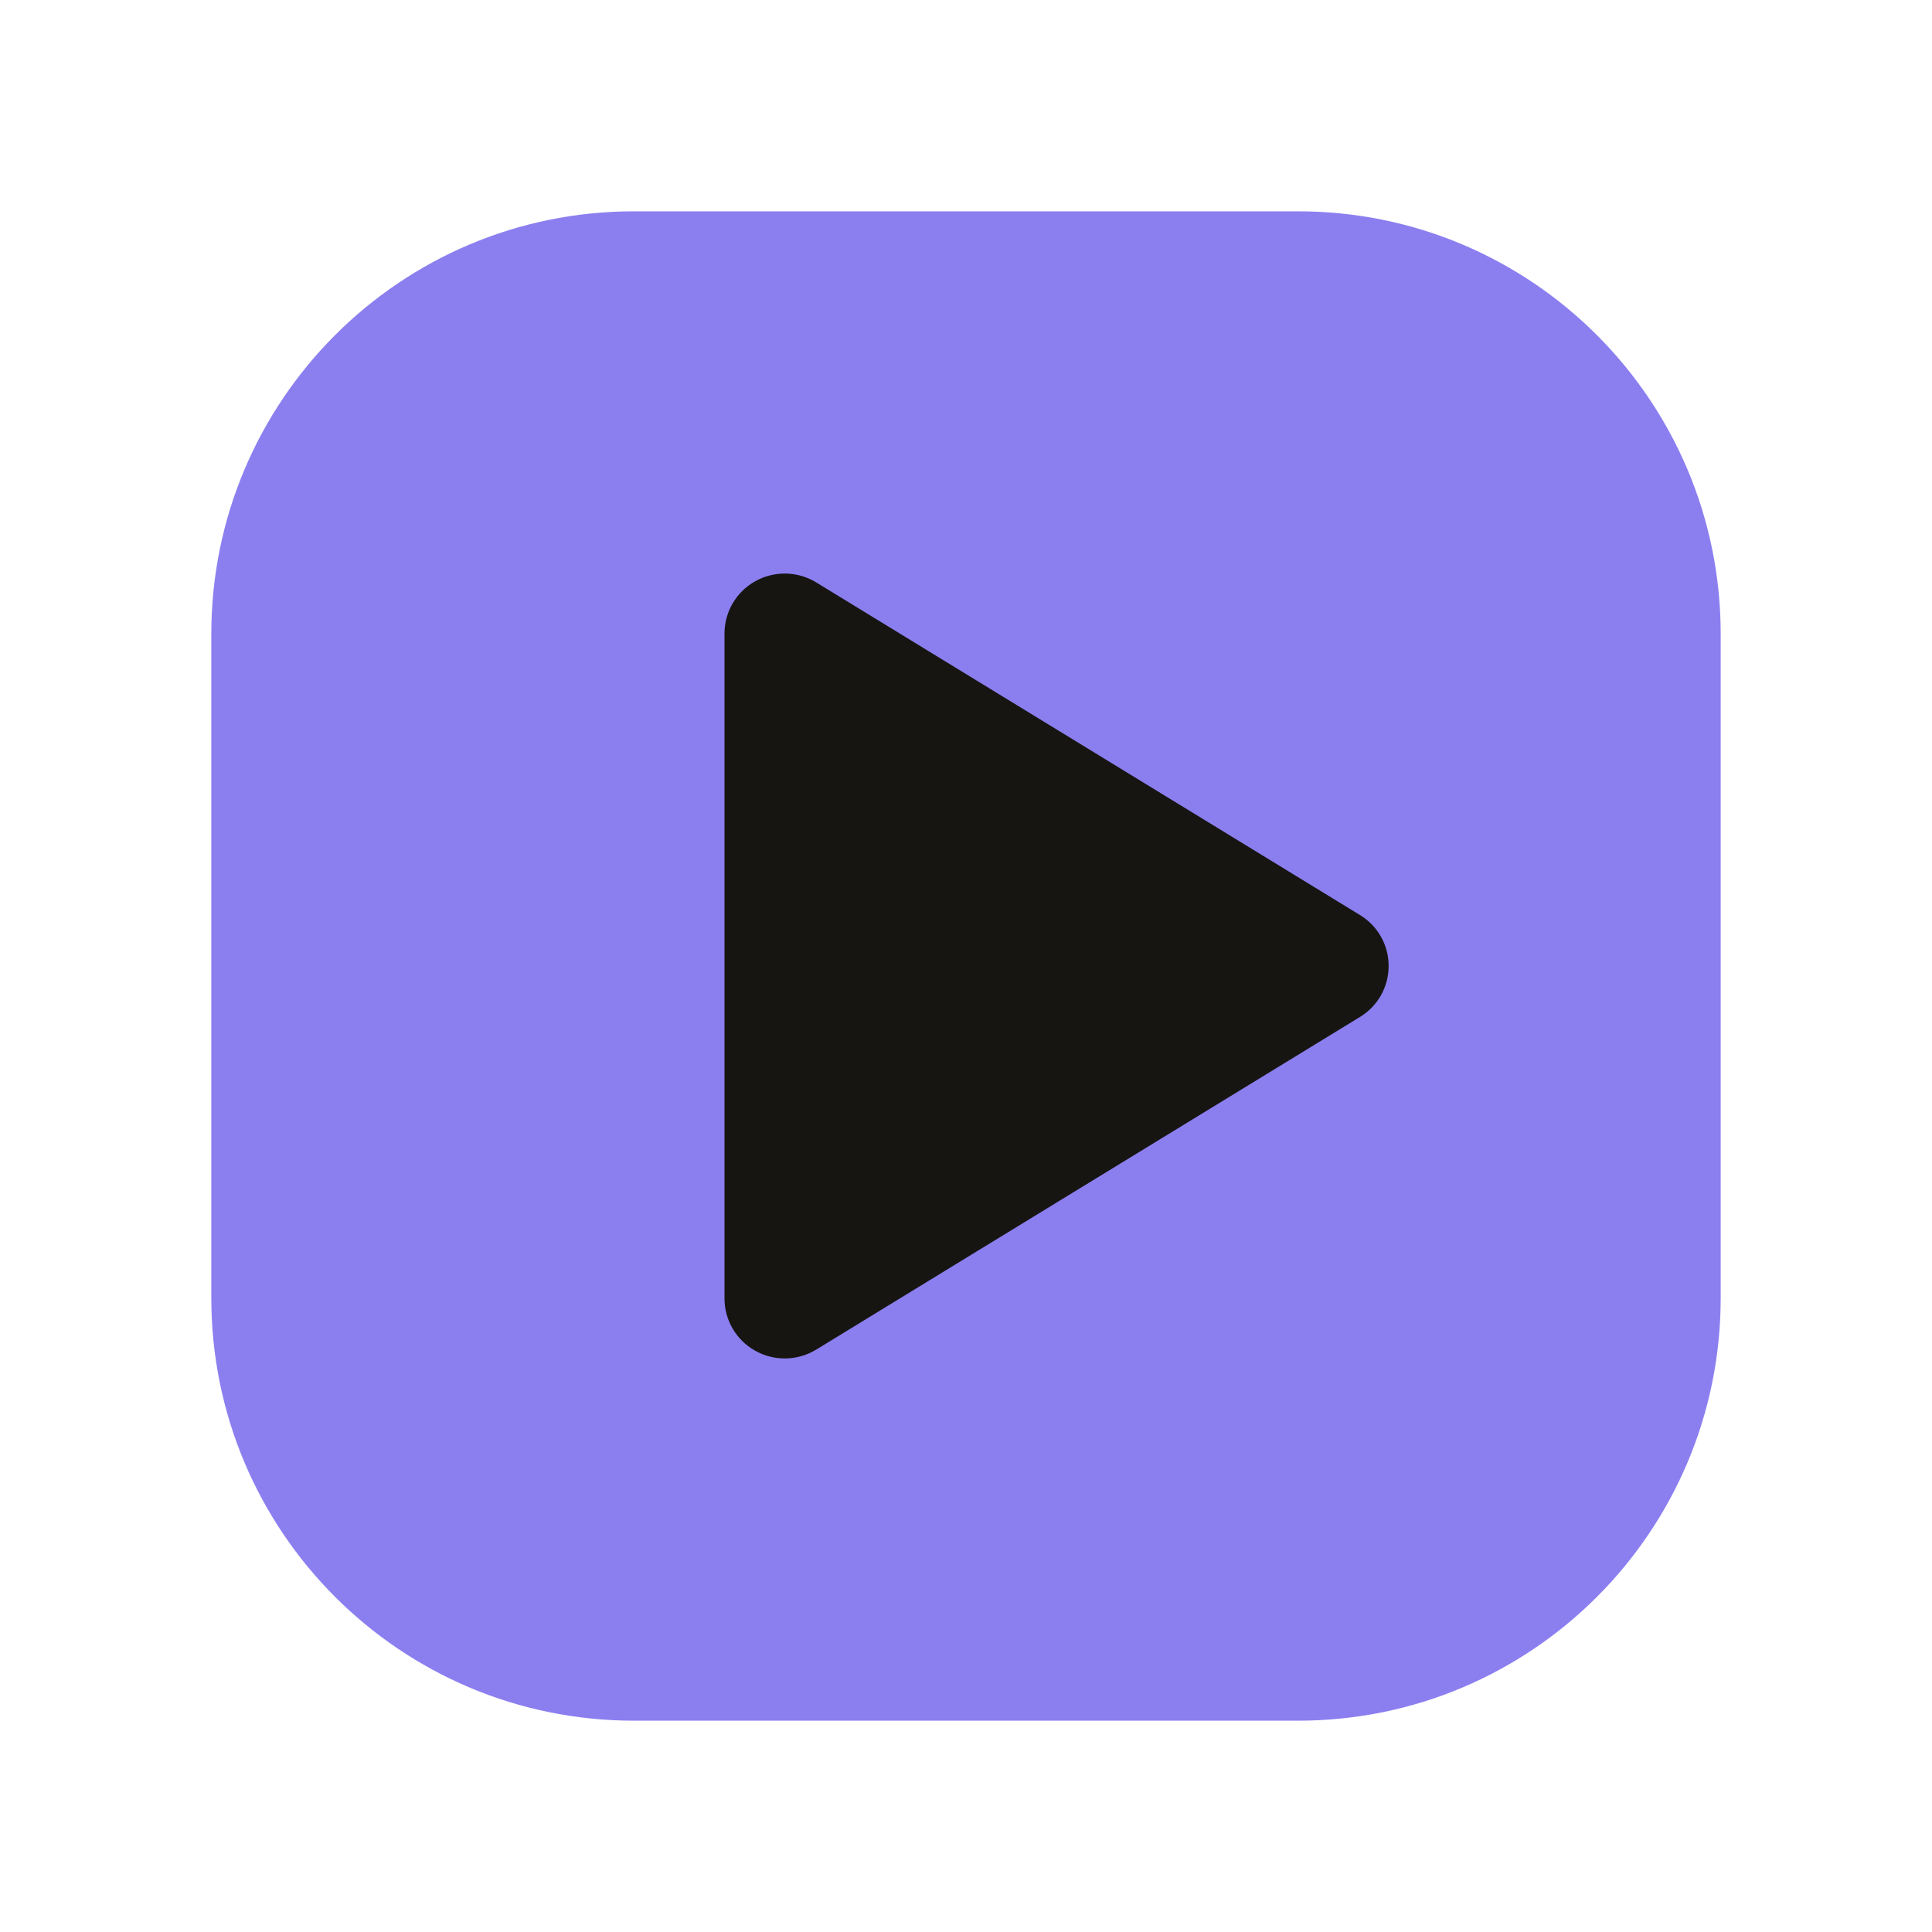
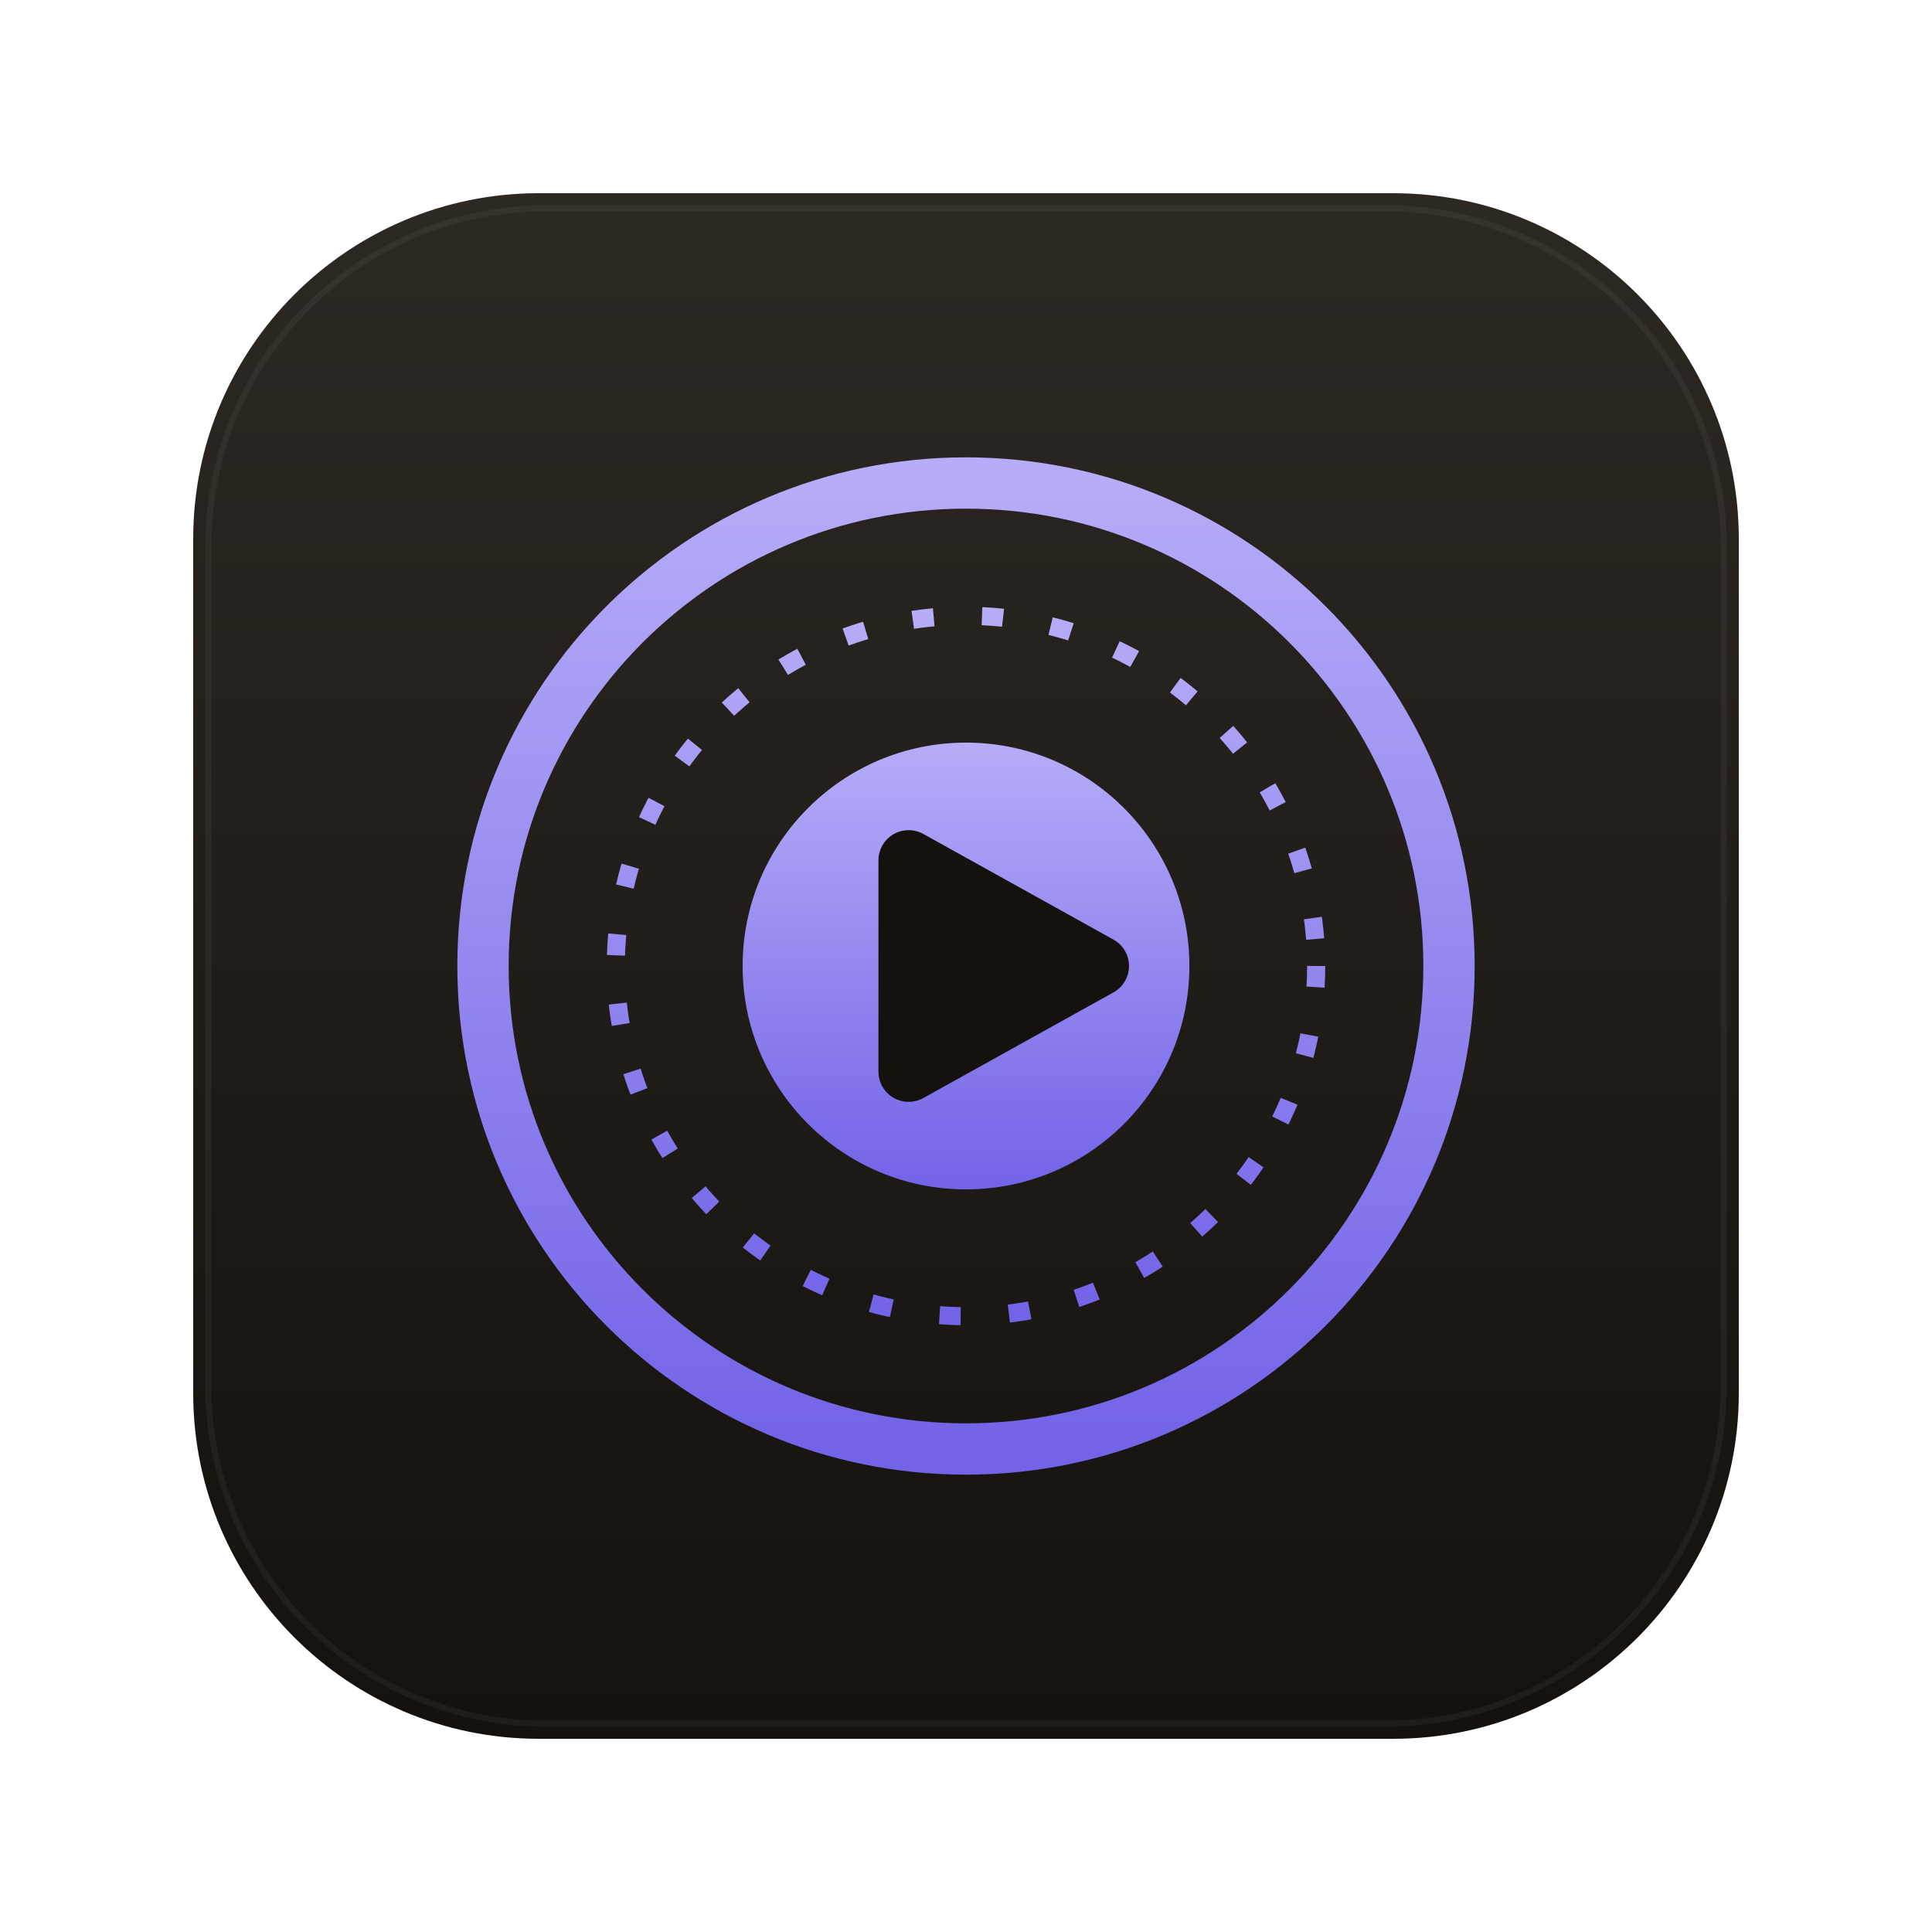
- <svg xmlns="http://www.w3.org/2000/svg" viewBox="0 0 256 256">
-   <rect x="28" y="28" width="200" height="200" rx="56" fill="#8b7ff0" />
-   <g transform="translate(64 64) scale(.5)">
-     <rect width="256" height="256" fill="none" />
-     <path d="M240,128a15.74,15.74,0,0,1-7.6,13.51L88.32,229.65a16,16,0,0,1-16.2.3A15.86,15.86,0,0,1,64,216.13V39.87a15.86,15.86,0,0,1,8.12-13.82,16,16,0,0,1,16.2.3L232.4,114.49A15.74,15.74,0,0,1,240,128Z" fill="#171512" />
+ <svg xmlns="http://www.w3.org/2000/svg" width="1024" height="1024" viewBox="0 0 1024 1024">
+   <defs>
+     <linearGradient id="bg" x1="0" y1="0" x2="0" y2="1">
+       <stop offset="0" stop-color="#2d2822" />
+       <stop offset="1" stop-color="#14110e" />
+     </linearGradient>
+     <linearGradient id="ac" x1="0" y1="0" x2="0" y2="1">
+       <stop offset="0" stop-color="#b6acf8" />
+       <stop offset="1" stop-color="#7263e7" />
+     </linearGradient>
+   </defs>
+   <g transform="translate(512 512) scale(0.8) translate(-512 -512)">
+     <rect width="1024" height="1024" rx="229" fill="url(#bg)" />
+     <circle cx="512" cy="512" r="320" fill="none" stroke="url(#ac)" stroke-width="34" />
+     <circle cx="512" cy="512" r="232" fill="none" stroke="url(#ac)" stroke-width="12" stroke-dasharray="14 32" />
+     <circle cx="512" cy="512" r="148" fill="url(#ac)" />
+     <path d="M474 442 L600 512 L474 582 Z" fill="#14110e" stroke="#14110e" stroke-width="40" stroke-linejoin="round" />
+     <rect x="10" y="10" width="1004" height="1004" rx="224" fill="none" stroke="rgba(255,255,255,.05)" stroke-width="4" />
  </g>
</svg>
